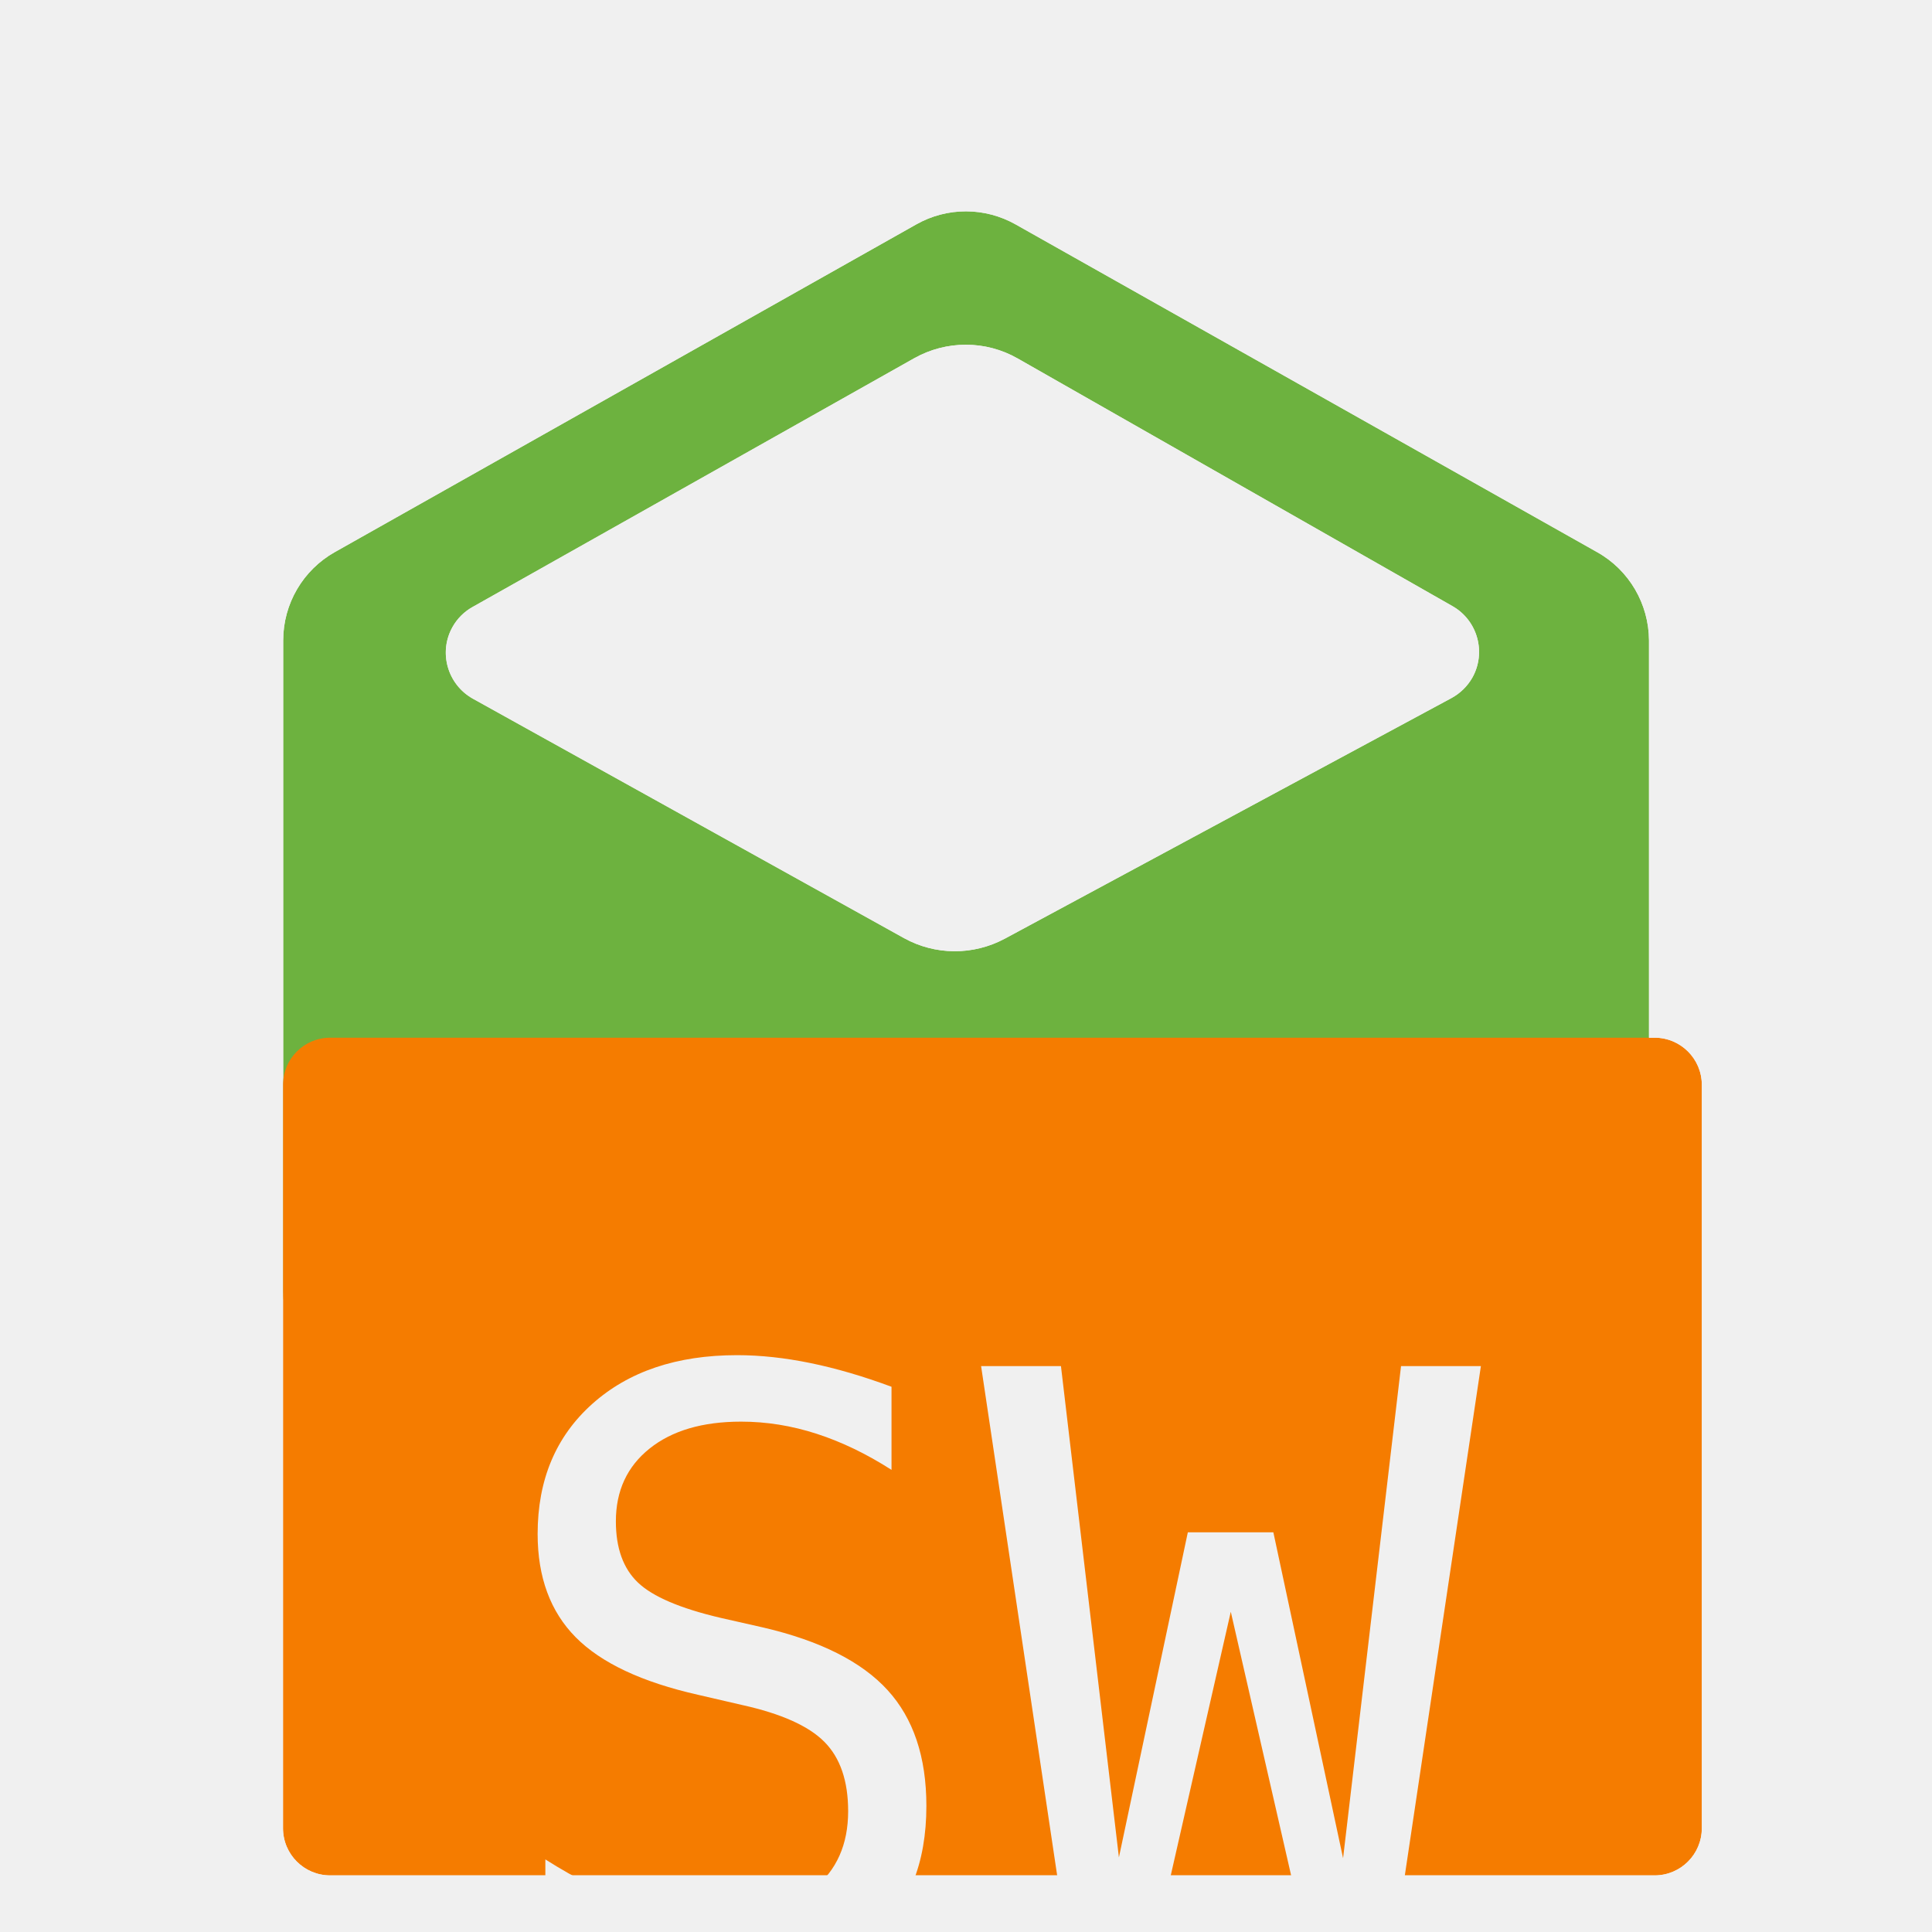
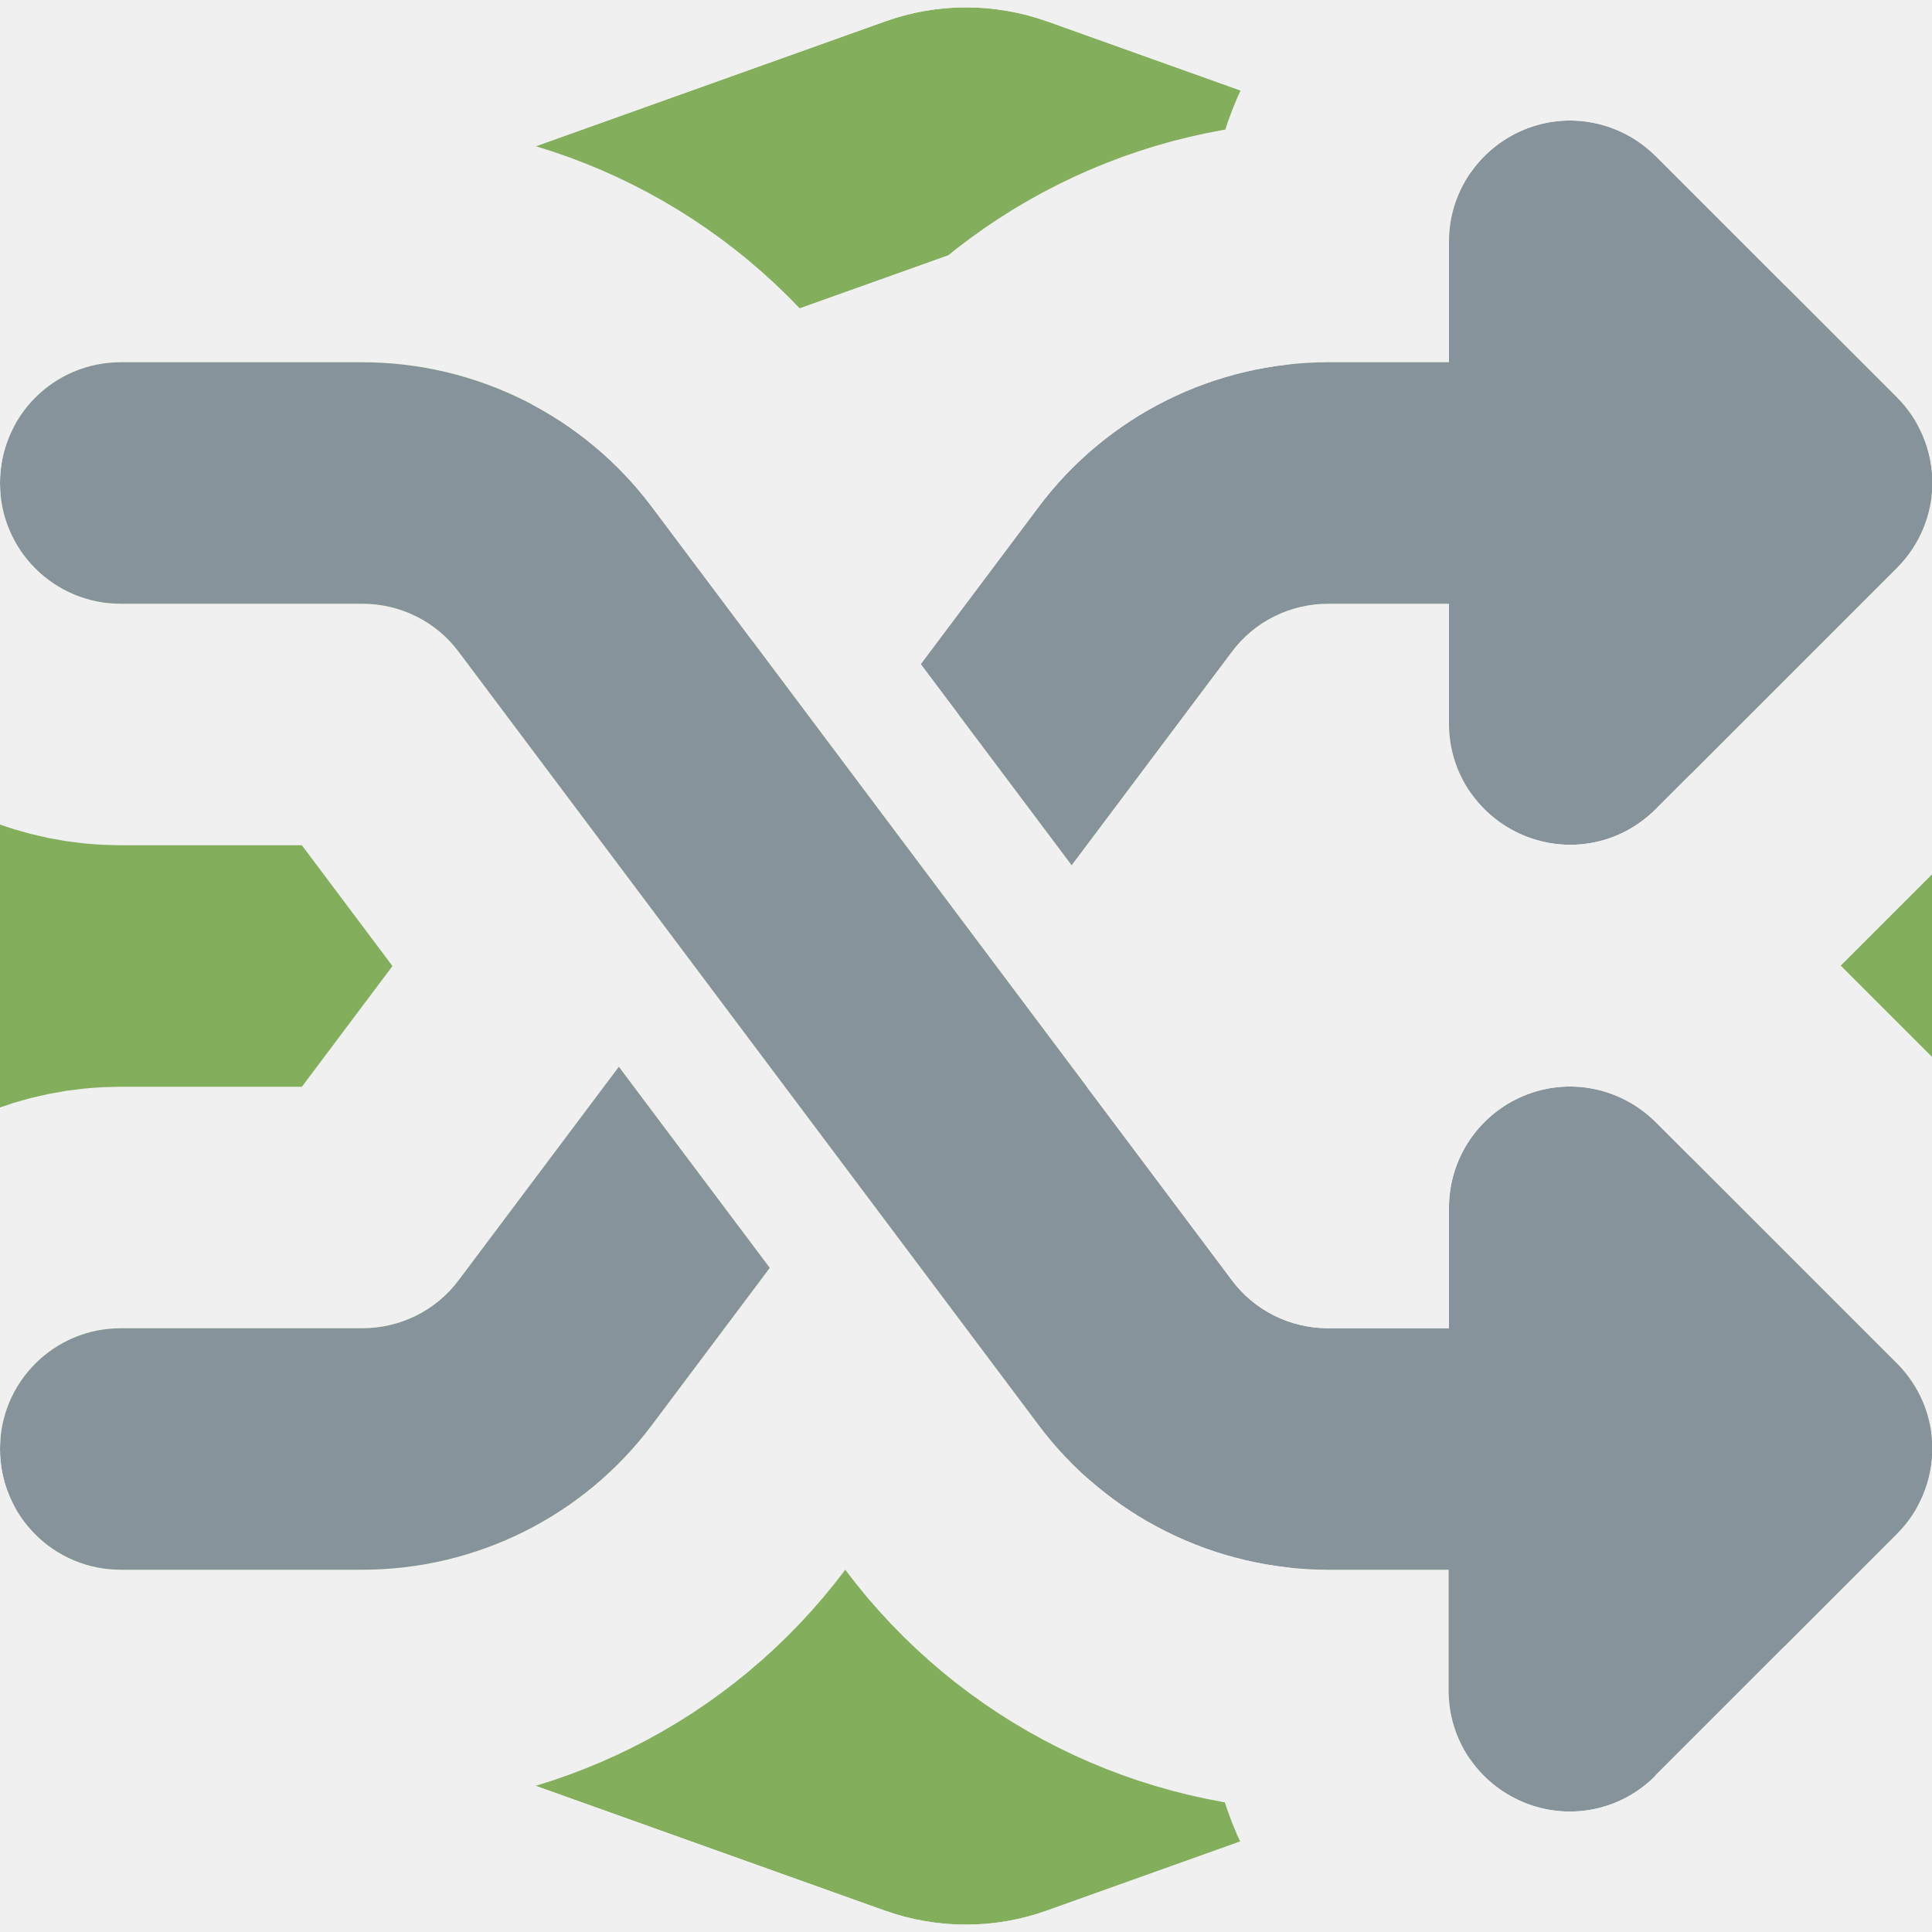
- <svg xmlns="http://www.w3.org/2000/svg" xmlns:xlink="http://www.w3.org/1999/xlink" class="icon" viewBox="0 0 1024 1024" version="1.1" width="16" height="16">
+ <svg xmlns="http://www.w3.org/2000/svg" xmlns:xlink="http://www.w3.org/1999/xlink" viewBox="0 0 512 512" width="16" height="16">
  <defs>
-     <g id="bg-white" fill="#fff">
-       <path d="M250.5 321.7c-4.5 2.5-8.2 6.2-10.7 10.7-7.5 13.4-2.6 30.4 10.8 37.9l228.5 126.9c16.6 9.2 36.7 9.3 53.5 0.3L769.3 370c4.6-2.5 8.4-6.2 11-10.7 7.6-13.4 2.9-30.4-10.4-38L539.4 190c-17-9.7-37.8-9.7-54.9-0.1l-234 131.8zM538.4 119l308.2 173.7c16.9 9.5 27.3 27.4 27.4 46.7v345.1c0 19.4-10.5 37.2-27.3 46.7L538.4 905.1c-16.4 9.2-36.4 9.2-52.8 0L177.4 731.2c-16.9-9.5-27.3-27.4-27.3-46.8v-345c0-19.4 10.5-37.3 27.4-46.8l308.2-173.7c16.3-9.2 36.3-9.2 52.7 0.1z" />
-       <rect x="150" y="550" rx="25" ry="25" width="752" height="444" />
-     </g>
-     <g id="bg">
-       <path d="M250.5 321.7c-4.5 2.5-8.2 6.2-10.7 10.7-7.5 13.4-2.6 30.4 10.8 37.9l228.5 126.9c16.6 9.2 36.7 9.3 53.5 0.3L769.3 370c4.6-2.5 8.4-6.2 11-10.7 7.6-13.4 2.9-30.4-10.4-38L539.4 190c-17-9.7-37.8-9.7-54.9-0.1l-234 131.8zM538.4 119l308.2 173.7c16.9 9.5 27.3 27.4 27.4 46.7v345.1c0 19.4-10.5 37.2-27.3 46.7L538.4 905.1c-16.4 9.2-36.4 9.2-52.8 0L177.4 731.2c-16.9-9.5-27.3-27.4-27.3-46.8v-345c0-19.4 10.5-37.3 27.4-46.8l308.2-173.7c16.3-9.2 36.3-9.2 52.7 0.1z" fill="#6db23f" />
-       <rect x="150" y="550" rx="25" ry="25" width="752" height="444" style="fill:#f57c00" />
-     </g>
-     <mask id="hold">
-       <use xlink:href="#bg-white" />
-       <text x="520" y="920" fill="black" stroke-width="1" text-anchor="middle" dominant-baseline="middle" style="font-size:440px;font-family:'Consolas','Monaco';">SW</text>
+     <svg id="base" viewBox="0 0 512 512" width="384" height="384">
+       <path d="M234.5 5.7c13.9-5 29.1-5 43.1 0l192 68.6C495 83.4 512 107.5 512 134.6V377.4c0 27-17 51.2-42.5 60.3l-192 68.6c-13.9 5-29.1 5-43.1 0l-192-68.6C17 428.6 0 404.5 0 377.4V134.6c0-27 17-51.2 42.5-60.3l192-68.6zM256 66L82.3 128 256 190l173.7-62L256 66zm32 368.6l160-57.1v-188L288 246.6v188z" />
+     </svg>
+     <svg id="action" viewBox="0 0 512 512" x="128" y="128" width="384" height="384">
+       <path d="M403.8 34.4c12-5 25.7-2.2 34.9 6.9l64 64c6 6 9.4 14.1 9.4 22.6s-3.4 16.6-9.4 22.6l-64 64c-9.2 9.2-22.9 11.9-34.9 6.9s-19.8-16.6-19.8-29.6V160H352c-10.1 0-19.6 4.7-25.6 12.8L284 229.3 244 176l31.2-41.6C293.3 110.2 321.8 96 352 96h32V64c0-12.9 7.8-24.6 19.8-29.6zM164 282.7L204 336l-31.2 41.6C154.7 401.8 126.2 416 96 416H32c-17.7 0-32-14.3-32-32s14.3-32 32-32H96c10.1 0 19.6-4.7 25.6-12.8L164 282.7zm274.6 188c-9.2 9.2-22.9 11.9-34.9 6.9s-19.8-16.6-19.8-29.6V416H352c-30.2 0-58.7-14.2-76.8-38.4L121.6 172.8c-6-8.1-15.5-12.8-25.6-12.8H32c-17.7 0-32-14.3-32-32s14.3-32 32-32H96c30.2 0 58.7 14.2 76.8 38.4L326.4 339.2c6 8.1 15.5 12.8 25.6 12.8h32V320c0-12.9 7.8-24.6 19.8-29.6s25.7-2.2 34.9 6.9l64 64c6 6 9.4 14.1 9.4 22.6s-3.4 16.6-9.4 22.6l-64 64z" />
+     </svg>
+     <mask id="mask">
+       <use fill="#fff" xlink:href="#base" />
+       <use stroke="#000" stroke-width="128" fill="#000" xlink:href="#action" />
+       <use fill="#fff" xlink:href="#action" />
    </mask>
  </defs>
-   <use xlink:href="#bg" mask="url(#hold)" />
+   <g mask="url(#mask)">
+     <use fill="#689f38" fill-opacity="0.8" xlink:href="#base" />
+     <use fill="#87939a" xlink:href="#action" />
+   </g>
</svg>
